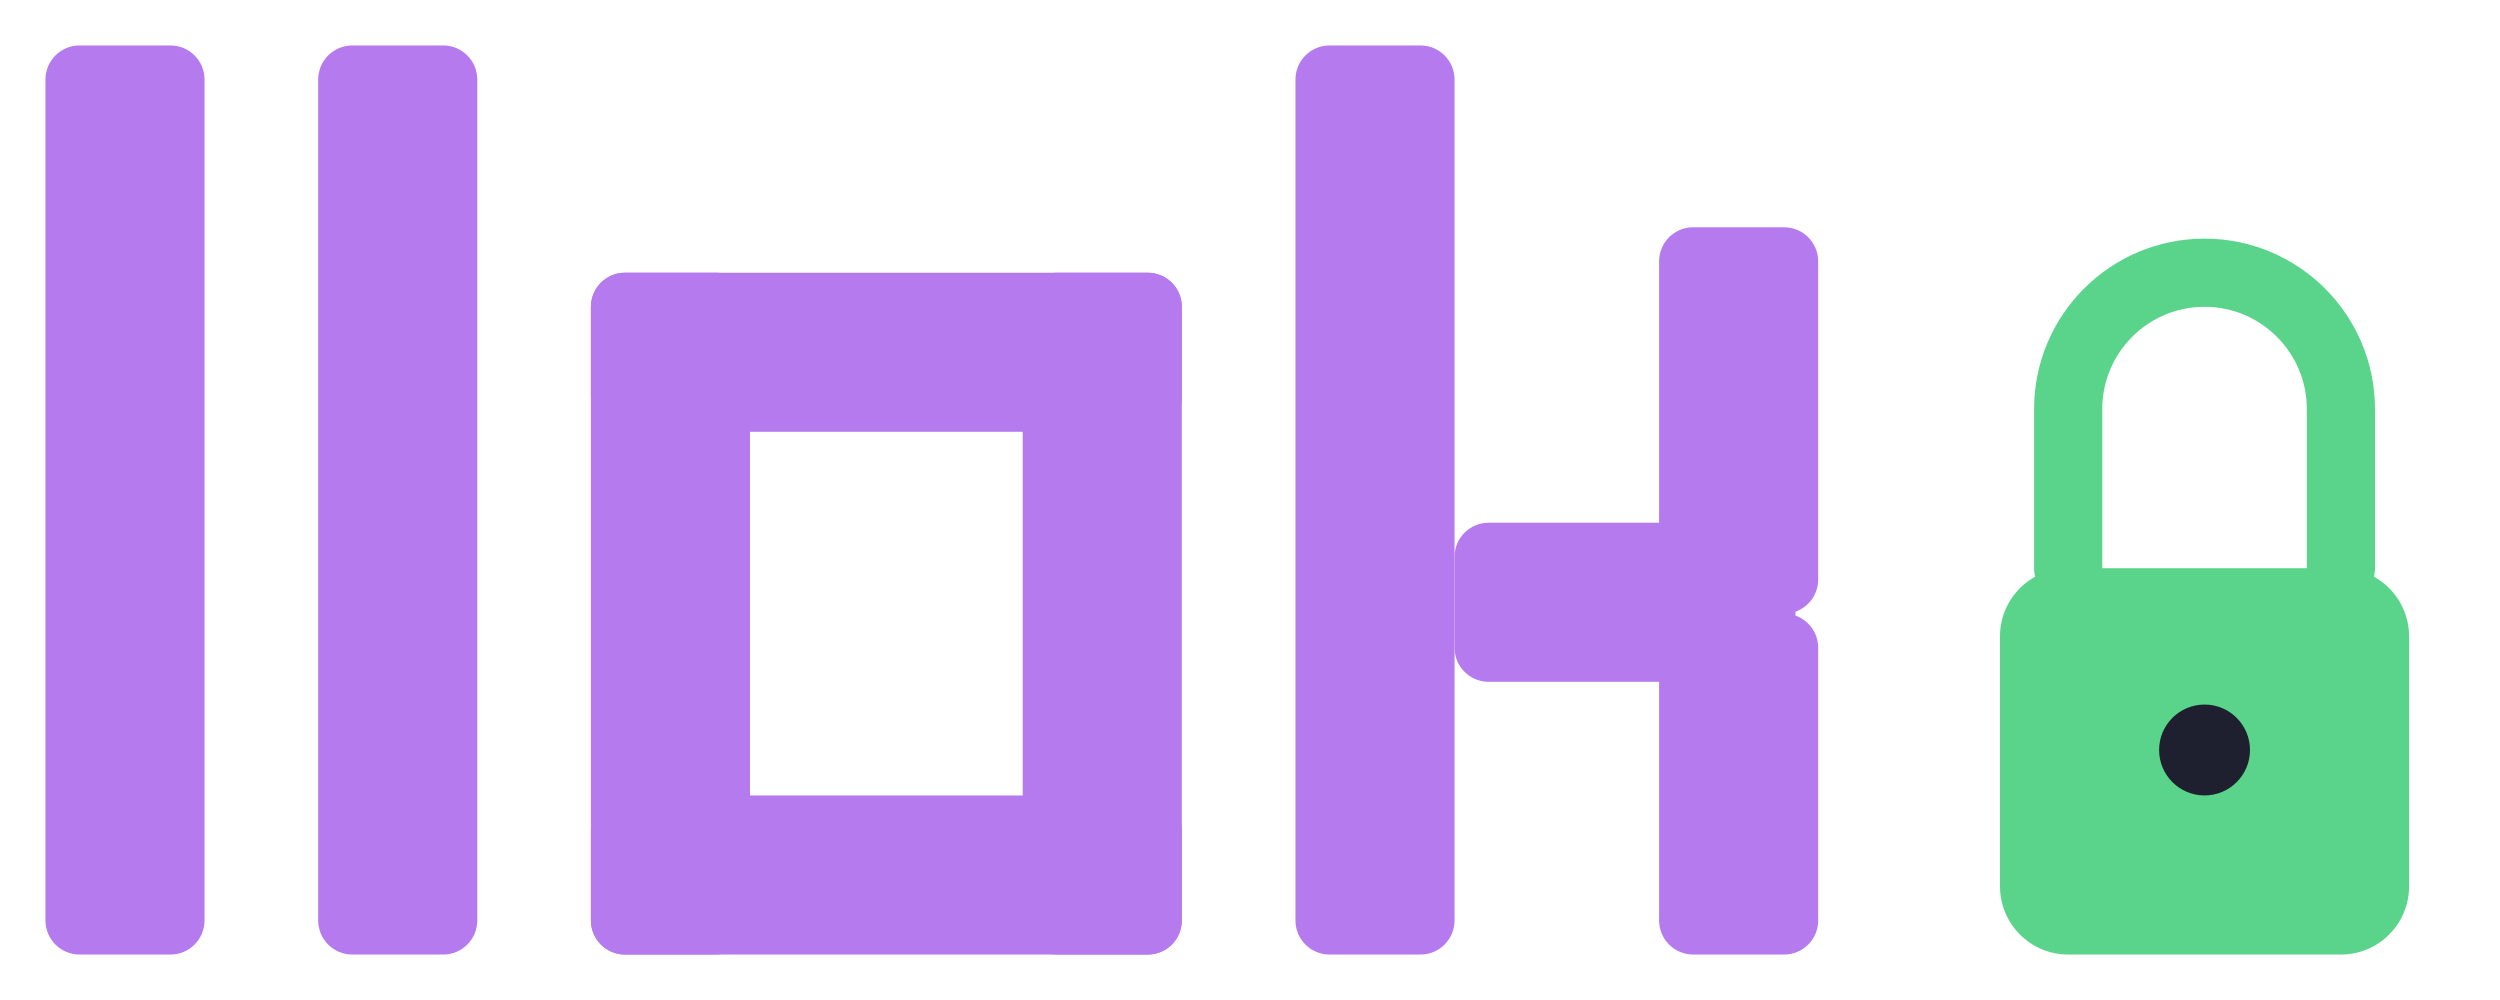
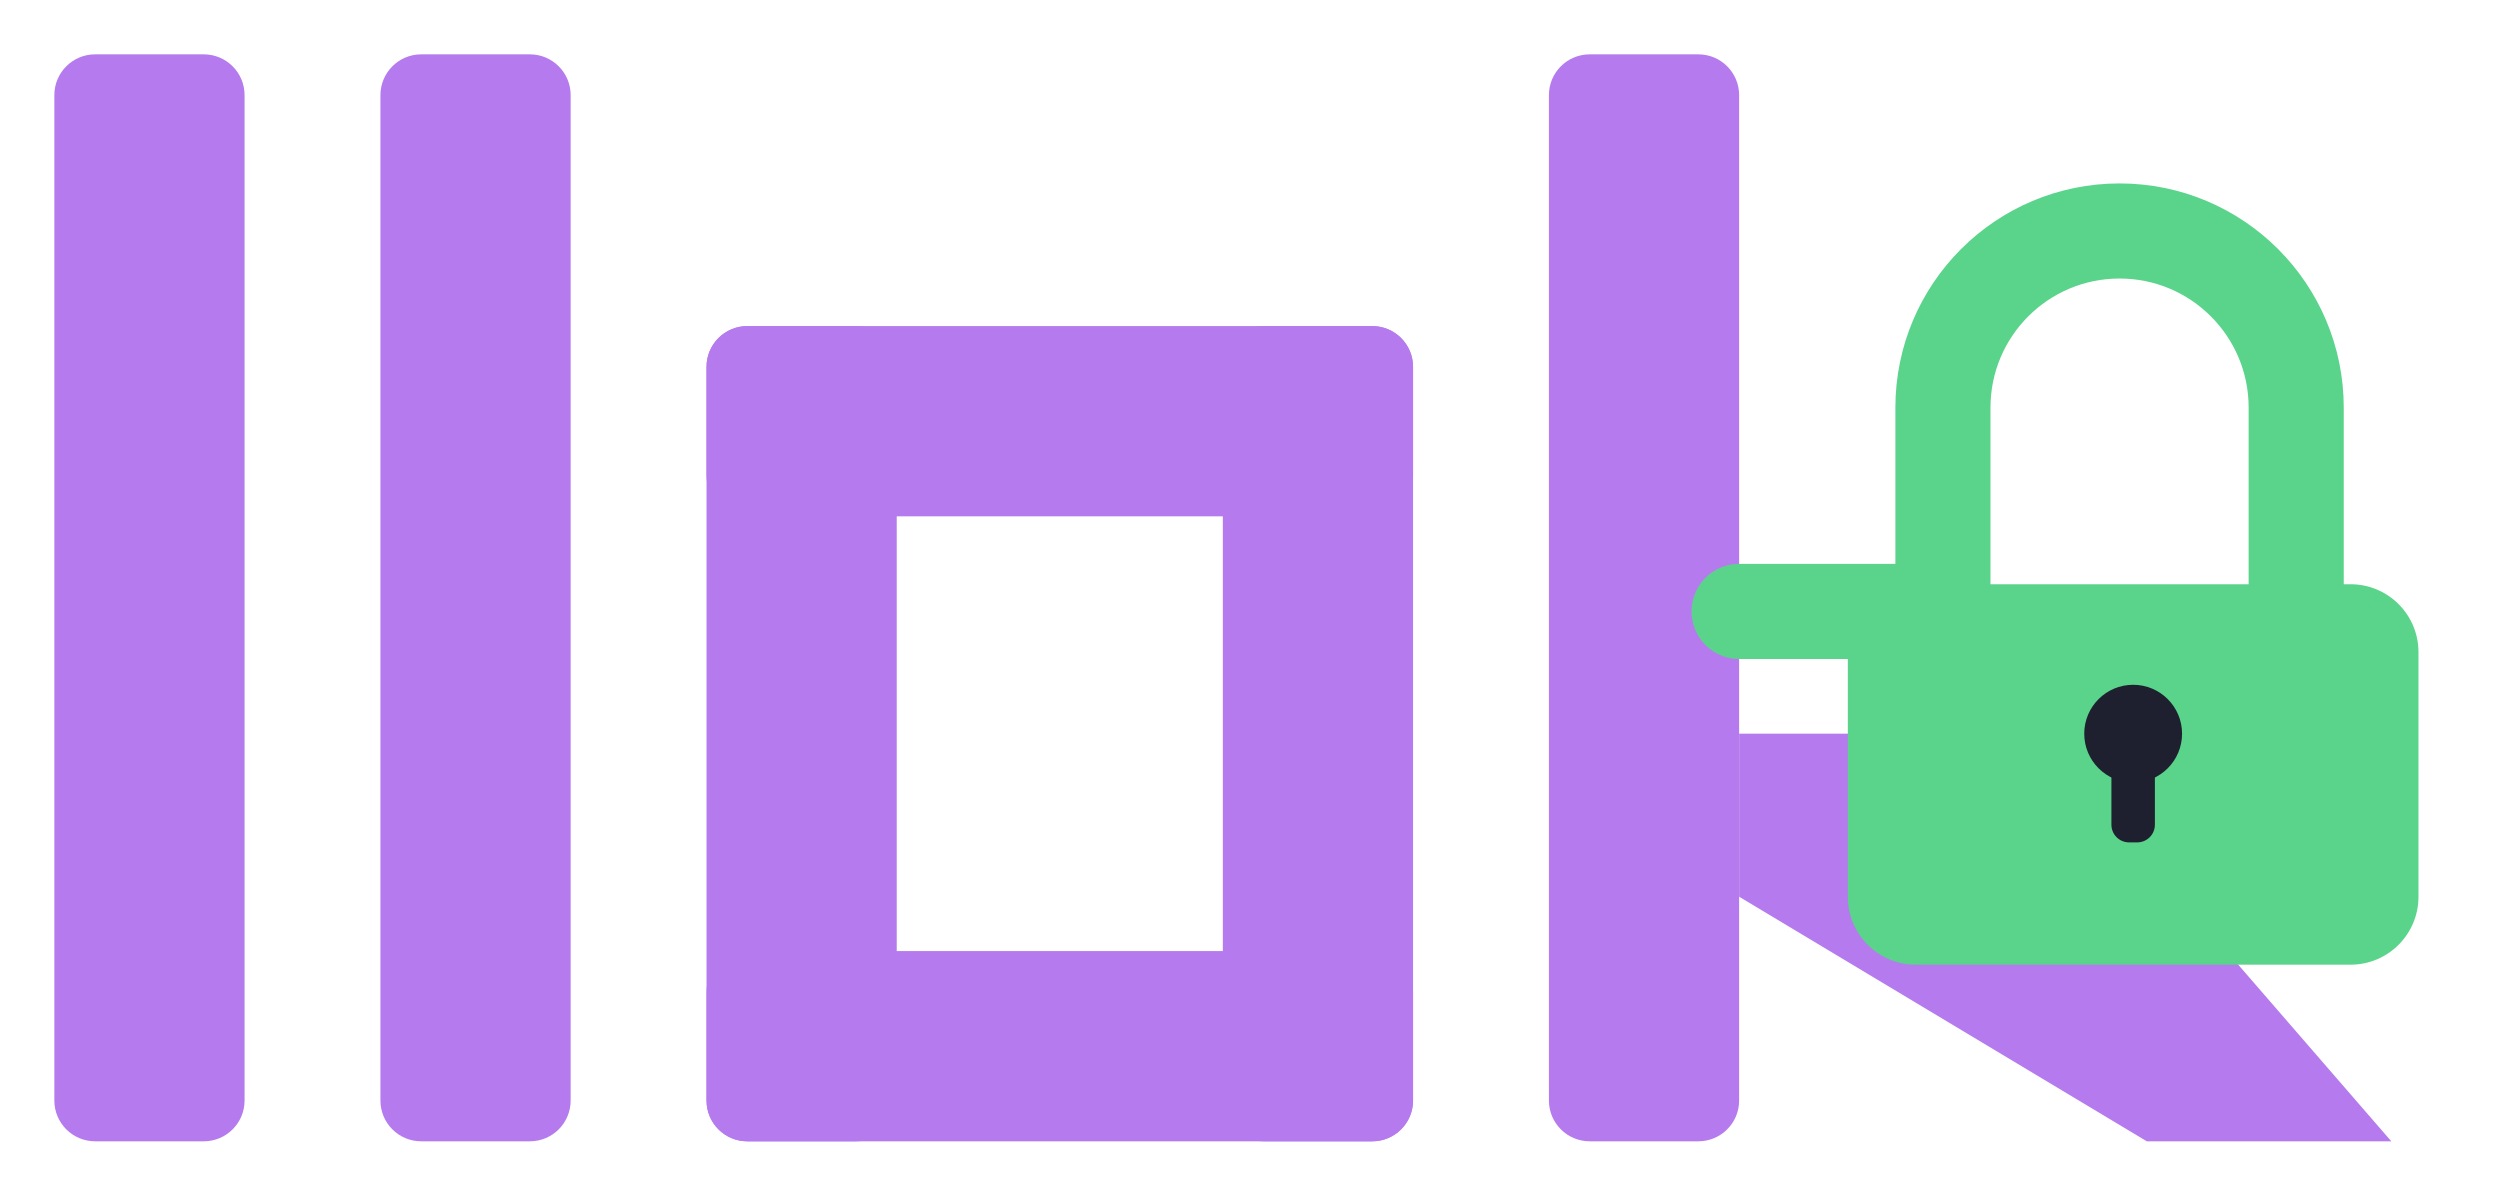
- <svg xmlns="http://www.w3.org/2000/svg" viewBox="0 0 220 88" width="220" height="88" role="img" aria-label="llok">
+ <svg xmlns="http://www.w3.org/2000/svg" viewBox="0 0 184 88" width="184" height="88" role="img" aria-label="llok">
  <g fill="#B57BEE">
    <rect x="4" y="4" width="14" height="80" rx="3" />
    <rect x="28" y="4" width="14" height="80" rx="3" />
    <rect x="52" y="24" width="14" height="60" rx="3" />
    <rect x="52" y="24" width="52" height="14" rx="3" />
    <rect x="90" y="24" width="14" height="60" rx="3" />
    <rect x="52" y="70" width="52" height="14" rx="3" />
    <rect x="114" y="4" width="14" height="80" rx="3" />
-     <rect x="128" y="46" width="30" height="14" rx="3" />
-     <rect x="146" y="20" width="14" height="34" rx="3" />
-     <rect x="146" y="54" width="14" height="30" rx="3" />
+     <path d="M128 54 L150 54 L176 84 L158 84 L128 66 Z" />
  </g>
-   <g fill="none" stroke="#5AD48A" stroke-width="6" stroke-linecap="round">
-     <path d="M182 50 v-14 a12 12 0 0 1 24 0 v14" />
-   </g>
-   <rect x="176" y="50" width="36" height="34" rx="6" fill="#5AD48A" />
-   <circle cx="194" cy="66" r="4" fill="#1e2030" />
+   <path d="M128 45 L143 45 L143 30 a13 13 0 0 1 26 0 v15" fill="none" stroke="#5AD48A" stroke-width="7" stroke-linecap="round" stroke-linejoin="round" />
+   <rect x="136" y="43" width="42" height="28" rx="5" fill="#5AD48A" />
+   <circle cx="157" cy="54" r="3.6" fill="#1e2030" />
+   <rect x="155.4" y="54" width="3.2" height="8" rx="1.3" fill="#1e2030" />
</svg>
